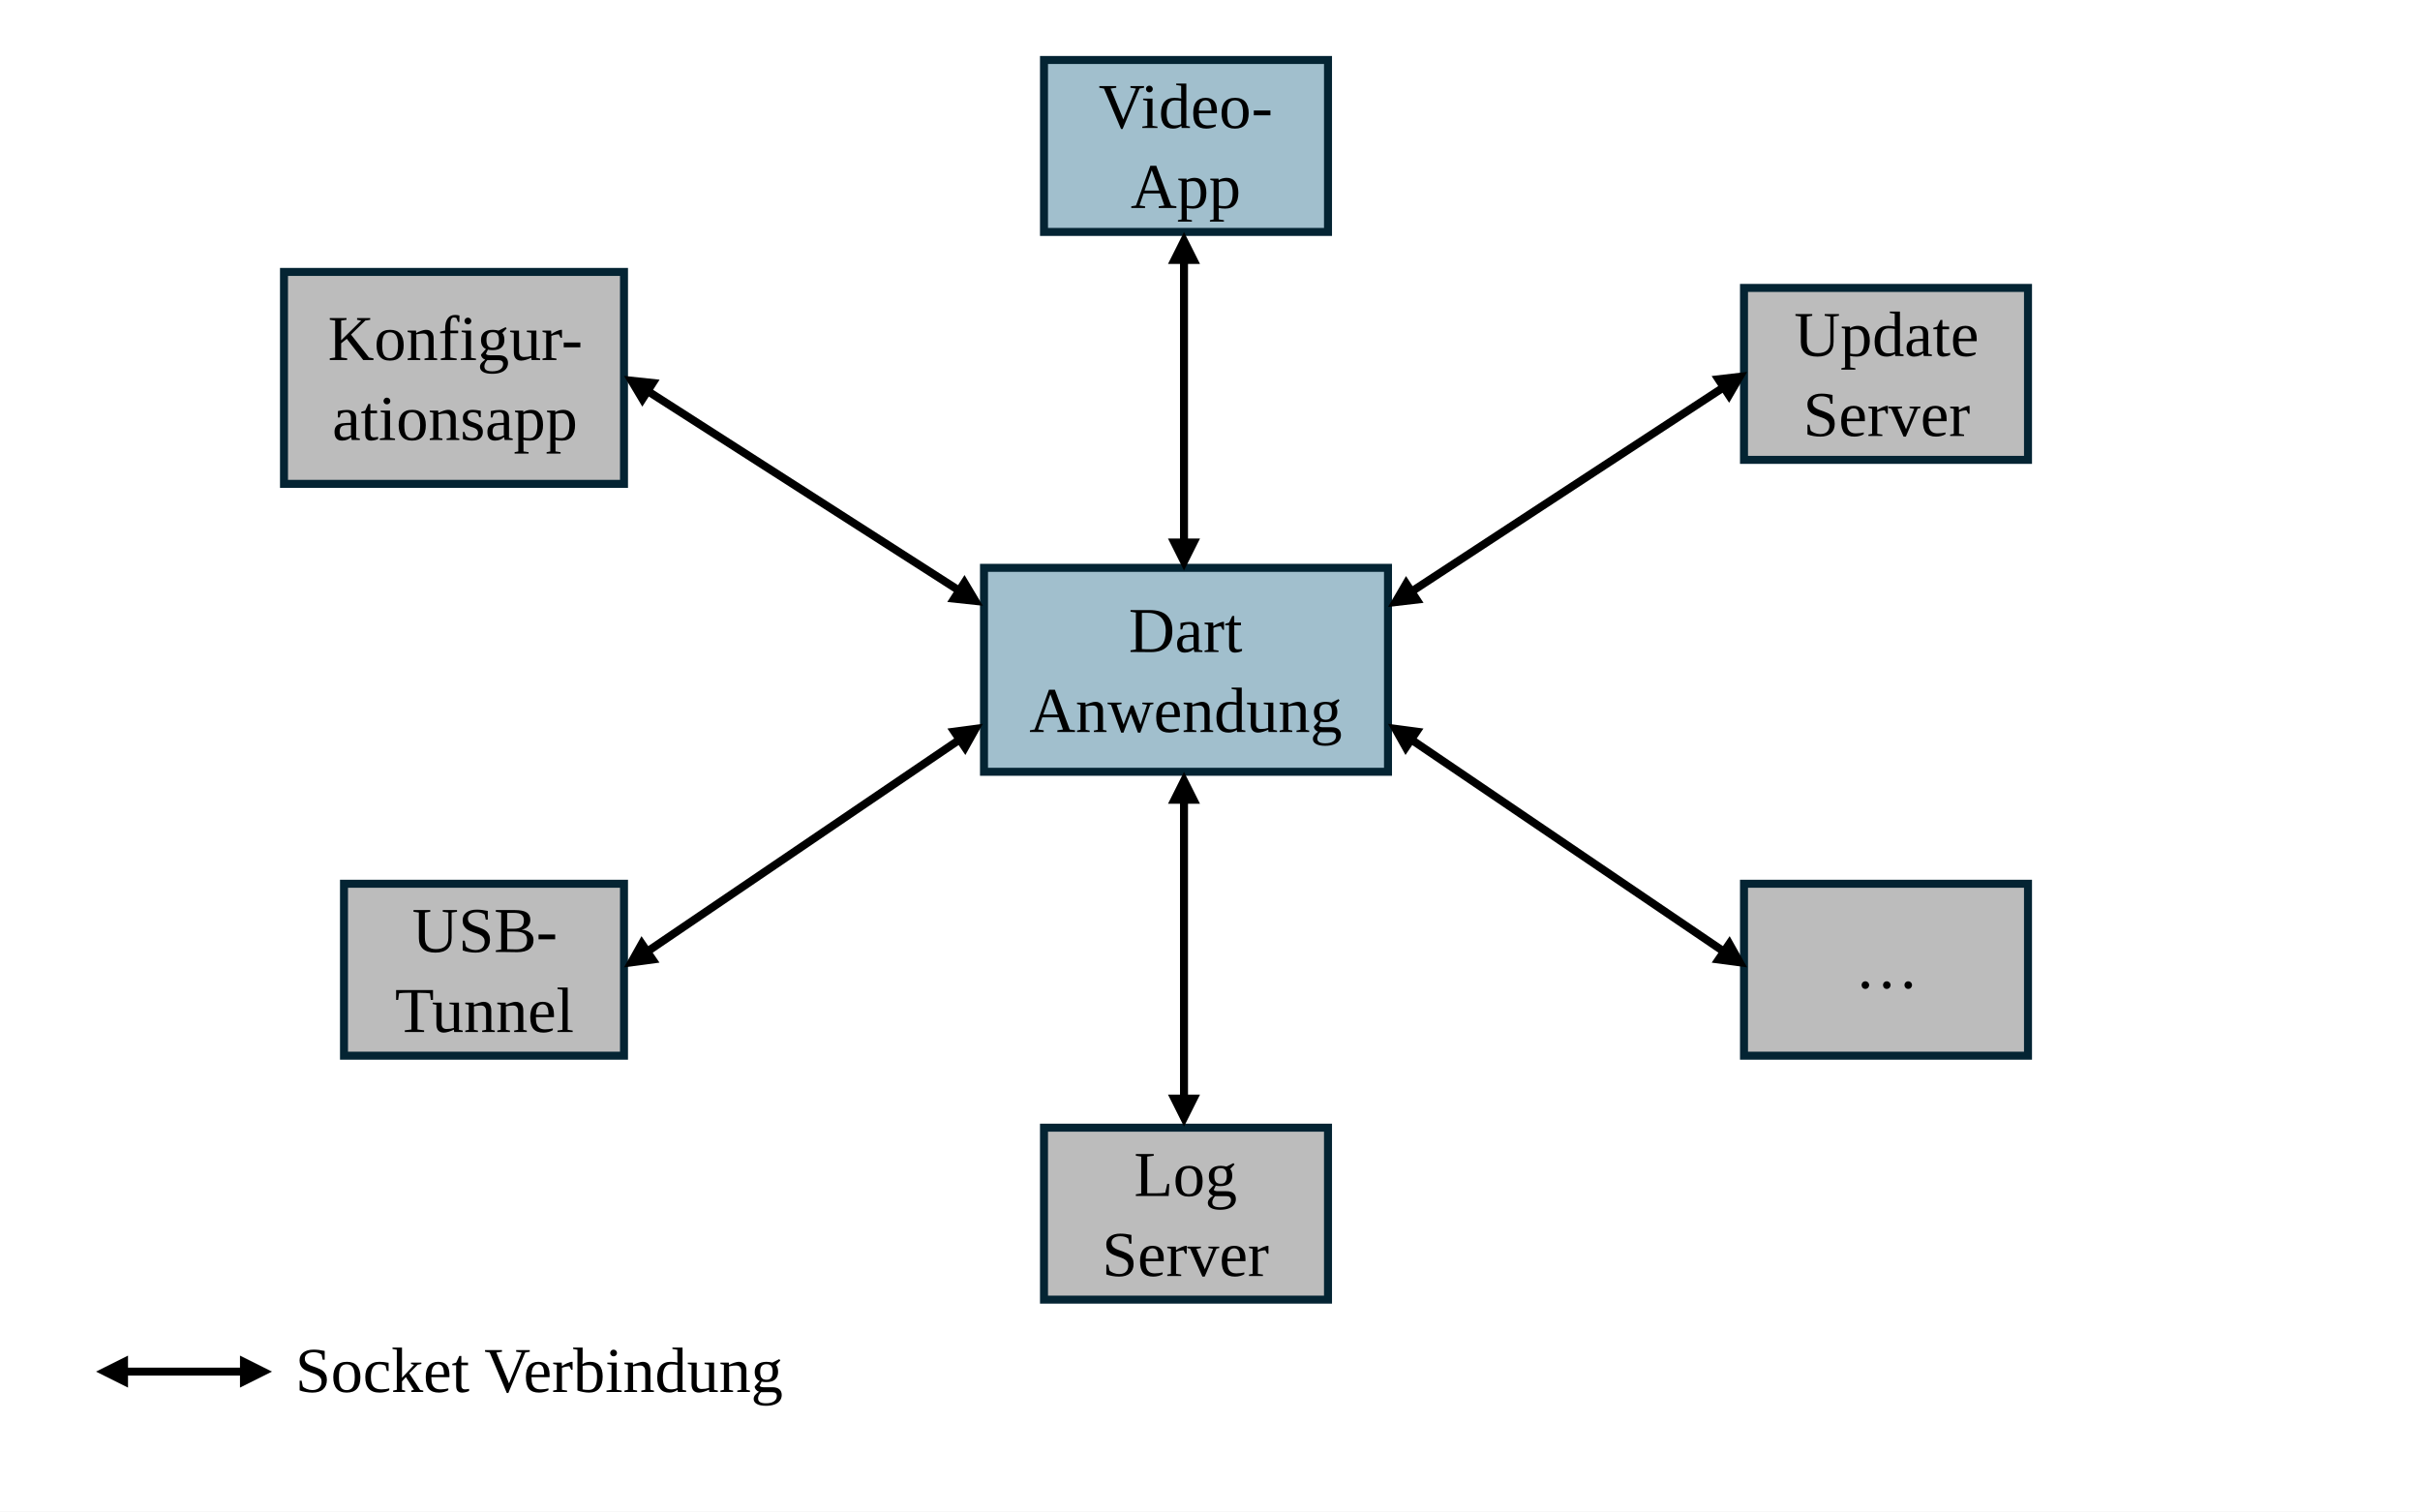
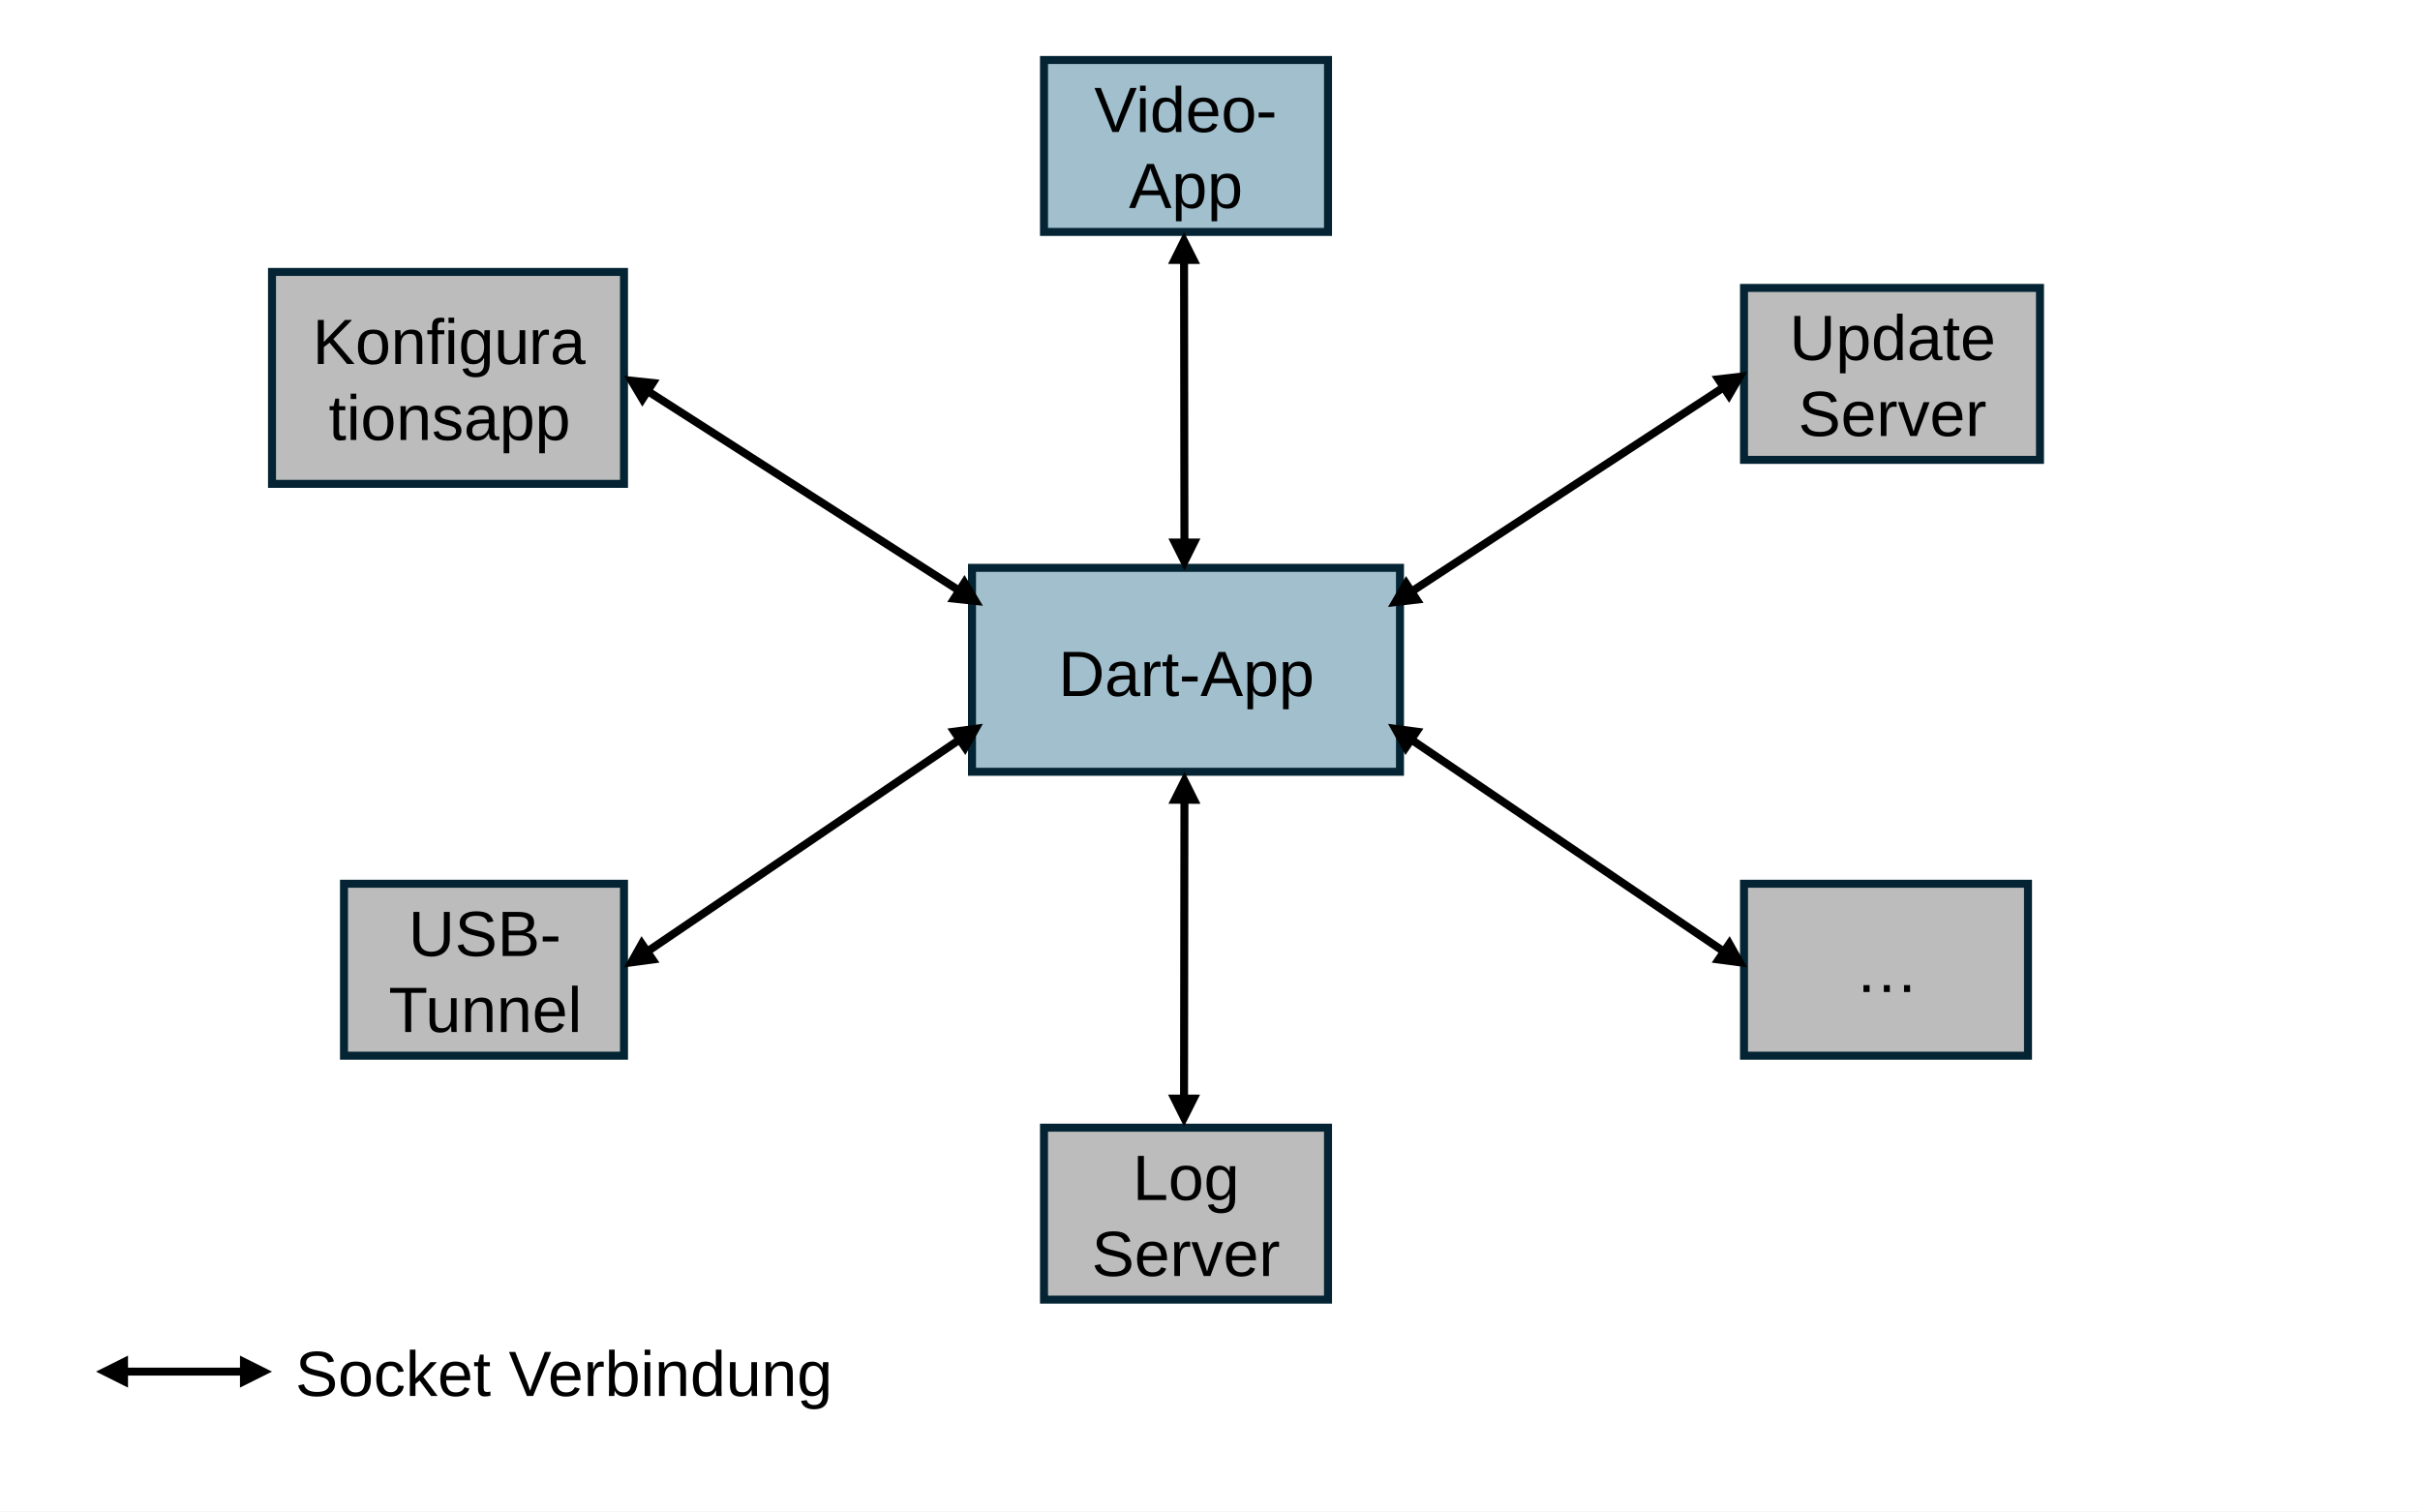
<svg xmlns="http://www.w3.org/2000/svg" width="605" height="378" overflow="hidden">
  <g>
    <rect x="0" y="0" width="605" height="377.896" fill="#FFFFFF" />
-     <rect x="246" y="141.961" width="101" height="50.986" stroke="#042433" stroke-width="2.001" stroke-miterlimit="8" fill="#156082" fill-opacity="0.4" />
-     <text font-family="Times New Roman,Times New Roman_MSFontService,sans-serif" font-weight="400" font-size="16" transform="matrix(1 0 0 0.999725 282.16 163)">Dart</text>
-     <text font-family="Times New Roman,Times New Roman_MSFontService,sans-serif" font-weight="400" font-size="16" transform="matrix(1 0 0 0.999725 257.32 183)">Anwendung</text>
+     <rect x="243" y="141.961" width="107" height="50.986" stroke="#042433" stroke-width="2.001" stroke-miterlimit="8" fill="#156082" fill-opacity="0.4" />
+     <text font-family="Arial,Arial_MSFontService,sans-serif" font-weight="400" font-size="16" transform="matrix(1 0 0 0.999725 264.607 174)">Dart</text>
+     <text font-family="Arial,Arial_MSFontService,sans-serif" font-weight="400" font-size="16" transform="matrix(1 0 0 0.999725 294.782 174)">-</text>
+     <text font-family="Arial,Arial_MSFontService,sans-serif" font-weight="400" font-size="16" transform="matrix(1 0 0 0.999725 300.117 174)">App</text>
    <rect x="261" y="14.996" width="71" height="42.988" stroke="#042433" stroke-width="2.001" stroke-miterlimit="8" fill="#156082" fill-opacity="0.4" />
-     <text font-family="Times New Roman,Times New Roman_MSFontService,sans-serif" font-weight="400" font-size="16" transform="matrix(1 0 0 0.999725 274.638 32)">Video</text>
-     <text font-family="Times New Roman,Times New Roman_MSFontService,sans-serif" font-weight="400" font-size="16" transform="matrix(1 0 0 0.999725 312.855 32)">-</text>
-     <text font-family="Times New Roman,Times New Roman_MSFontService,sans-serif" font-weight="400" font-size="16" transform="matrix(1 0 0 0.999725 282.66 52)">App</text>
-     <rect x="436" y="71.98" width="71" height="42.988" stroke="#042433" stroke-width="2.001" stroke-miterlimit="8" fill="#595959" fill-opacity="0.4" />
-     <text font-family="Times New Roman,Times New Roman_MSFontService,sans-serif" font-weight="400" font-size="16" transform="matrix(1 0 0 0.999725 448.522 89)">Update</text>
-     <text font-family="Times New Roman,Times New Roman_MSFontService,sans-serif" font-weight="400" font-size="16" transform="matrix(1 0 0 0.999725 450.776 109)">Server</text>
-     <rect x="71" y="67.981" width="85" height="52.985" stroke="#042433" stroke-width="2.001" stroke-miterlimit="8" fill="#595959" fill-opacity="0.4" />
-     <text font-family="Times New Roman,Times New Roman_MSFontService,sans-serif" font-weight="400" font-size="16" transform="matrix(1 0 0 0.999725 81.9738 90)">Konfigur</text>
-     <text font-family="Times New Roman,Times New Roman_MSFontService,sans-serif" font-weight="400" font-size="16" transform="matrix(1 0 0 0.999725 140.337 90)">-</text>
-     <text font-family="Times New Roman,Times New Roman_MSFontService,sans-serif" font-weight="400" font-size="16" transform="matrix(1 0 0 0.999725 83.0675 110)">ationsapp</text>
+     <text font-family="Arial,Arial_MSFontService,sans-serif" font-weight="400" font-size="16" transform="matrix(1 0 0 0.999725 273.551 33)">Video</text>
+     <text font-family="Arial,Arial_MSFontService,sans-serif" font-weight="400" font-size="16" transform="matrix(1 0 0 0.999725 313.942 33)">-</text>
+     <text font-family="Arial,Arial_MSFontService,sans-serif" font-weight="400" font-size="16" transform="matrix(1 0 0 0.999725 282.24 52)">App</text>
+     <rect x="436" y="71.98" width="74" height="42.988" stroke="#042433" stroke-width="2.001" stroke-miterlimit="8" fill="#595959" fill-opacity="0.4" />
+     <text font-family="Arial,Arial_MSFontService,sans-serif" font-weight="400" font-size="16" transform="matrix(1 0 0 0.999725 447.362 90)">Update</text>
+     <text font-family="Arial,Arial_MSFontService,sans-serif" font-weight="400" font-size="16" transform="matrix(1 0 0 0.999725 449.529 109)">Server</text>
+     <rect x="68" y="67.981" width="88" height="52.985" stroke="#042433" stroke-width="2.001" stroke-miterlimit="8" fill="#595959" fill-opacity="0.4" />
+     <text font-family="Arial,Arial_MSFontService,sans-serif" font-weight="400" font-size="16" transform="matrix(1 0 0 0.999725 78.1417 91)">Konfigu</text>
+     <text font-family="Arial,Arial_MSFontService,sans-serif" font-weight="400" font-size="16" transform="matrix(1 0 0 0.999725 132.157 91)">r</text>
+     <text font-family="Arial,Arial_MSFontService,sans-serif" font-weight="400" font-size="16" transform="matrix(1 0 0 0.999725 137.491 91)">a</text>
+     <text font-family="Arial,Arial_MSFontService,sans-serif" font-weight="400" font-size="16" transform="matrix(1 0 0 0.999725 82.1428 110)">tionsapp</text>
    <rect x="261" y="281.922" width="71" height="42.988" stroke="#042433" stroke-width="2.001" stroke-miterlimit="8" fill="#595959" fill-opacity="0.4" />
-     <text font-family="Times New Roman,Times New Roman_MSFontService,sans-serif" font-weight="400" font-size="16" transform="matrix(1 0 0 0.999725 283.493 299)">Log</text>
-     <text font-family="Times New Roman,Times New Roman_MSFontService,sans-serif" font-weight="400" font-size="16" transform="matrix(1 0 0 0.999725 275.491 319)">Server</text>
+     <text font-family="Arial,Arial_MSFontService,sans-serif" font-weight="400" font-size="16" transform="matrix(1 0 0 0.999725 283.163 300)">Log</text>
+     <text font-family="Arial,Arial_MSFontService,sans-serif" font-weight="400" font-size="16" transform="matrix(1 0 0 0.999725 272.907 319)">Server</text>
    <rect x="86" y="220.939" width="70" height="42.988" stroke="#042433" stroke-width="2.001" stroke-miterlimit="8" fill="#595959" fill-opacity="0.4" />
-     <text font-family="Times New Roman,Times New Roman_MSFontService,sans-serif" font-weight="400" font-size="16" transform="matrix(1 0 0 0.999725 103.033 238)">USB</text>
-     <text font-family="Times New Roman,Times New Roman_MSFontService,sans-serif" font-weight="400" font-size="16" transform="matrix(1 0 0 0.999725 134.042 238)">-</text>
-     <text font-family="Times New Roman,Times New Roman_MSFontService,sans-serif" font-weight="400" font-size="16" transform="matrix(1 0 0 0.999725 98.732 258)">Tunnel</text>
+     <text font-family="Arial,Arial_MSFontService,sans-serif" font-weight="400" font-size="16" transform="matrix(1 0 0 0.999725 102.12 239)">USB</text>
+     <text font-family="Arial,Arial_MSFontService,sans-serif" font-weight="400" font-size="16" transform="matrix(1 0 0 0.999725 134.962 239)">-</text>
+     <text font-family="Arial,Arial_MSFontService,sans-serif" font-weight="400" font-size="16" transform="matrix(1 0 0 0.999725 97.1649 258)">Tunnel</text>
    <rect x="436" y="220.939" width="71" height="42.988" stroke="#042433" stroke-width="2.001" stroke-miterlimit="8" fill="#595959" fill-opacity="0.4" />
-     <text font-family="Times New Roman,Times New Roman_MSFontService,sans-serif" font-weight="400" font-size="16" transform="matrix(1 0 0 0.999725 463.693 247)">…</text>
+     <text font-family="Arial,Arial_MSFontService,sans-serif" font-weight="400" font-size="16" transform="matrix(1 0 0 0.999725 463.693 248)">…</text>
    <path d="M162.154 96.729 240.639 147.003 239.56 148.687 161.075 98.413ZM160.579 101.658 156 93.974 164.896 94.922ZM241.135 143.758 245.715 151.442 236.818 150.494Z" />
    <path d="M6.077 2.917 84.736 56.32 83.612 57.974 4.954 4.572ZM4.372 7.803 0 0 8.866 1.184ZM85.318 53.089 89.69 60.892 80.824 59.708Z" transform="matrix(1.00028 0 0 -1 156 241.842)" />
-     <path d="M1 6.667 1 82.043-1 82.043-1 6.667ZM-4 8 0 0 4 8ZM4 80.71 0 88.71-4 80.71Z" transform="matrix(1.00028 0 0 -1 296 281.657)" />
-     <path d="M295 135.968 295 64.651 297 64.651 297 135.968ZM300.001 134.635 296 142.635 291.999 134.635ZM291.999 65.984 296 57.984 300.001 65.984Z" />
+     <path d="M1.009 6.665 1.11 82.042-0.89 82.045-0.991 6.668ZM-3.989 8.005 0 0 4.011 7.995ZM4.108 80.705 0.119 88.71-3.892 80.716Z" transform="matrix(1.00028 0 0 -1 296 281.657)" />
+     <path d="M295.109 135.97 295.009 64.652 297.01 64.649 297.11 135.967ZM300.109 134.629 296.119 142.635 292.106 134.64ZM292.01 65.99 296 57.984 300.012 65.978Z" />
    <path d="M353.08 183.865 431.833 237.272 430.71 238.927 351.957 185.52ZM351.376 188.751 347 180.95 355.868 182.131ZM432.414 234.041 436.79 241.842 427.922 240.661Z" />
    <path d="M6.125 2.815 84.736 54.285 83.641 55.958 5.03 4.488ZM4.502 7.729 0 0 8.884 1.036ZM85.264 51.044 89.766 58.773 80.882 57.737Z" transform="matrix(-1.00028 0 0 1 436.79 92.9744)" />
    <path d="M30.669 341.906 61.331 341.906 61.331 343.906 30.669 343.906ZM32.002 346.906 24 342.906 32.002 338.906ZM59.997 338.906 67.999 342.906 59.997 346.906Z" />
-     <text font-family="Times New Roman,Times New Roman_MSFontService,sans-serif" font-weight="400" font-size="16" transform="matrix(1 0 0 0.999725 73.8133 348)">Socket Verbindung</text>
+     <text font-family="Arial,Arial_MSFontService,sans-serif" font-weight="400" font-size="16" transform="matrix(1 0 0 0.999725 73.8133 349)">Socket Verbindung</text>
  </g>
</svg>
